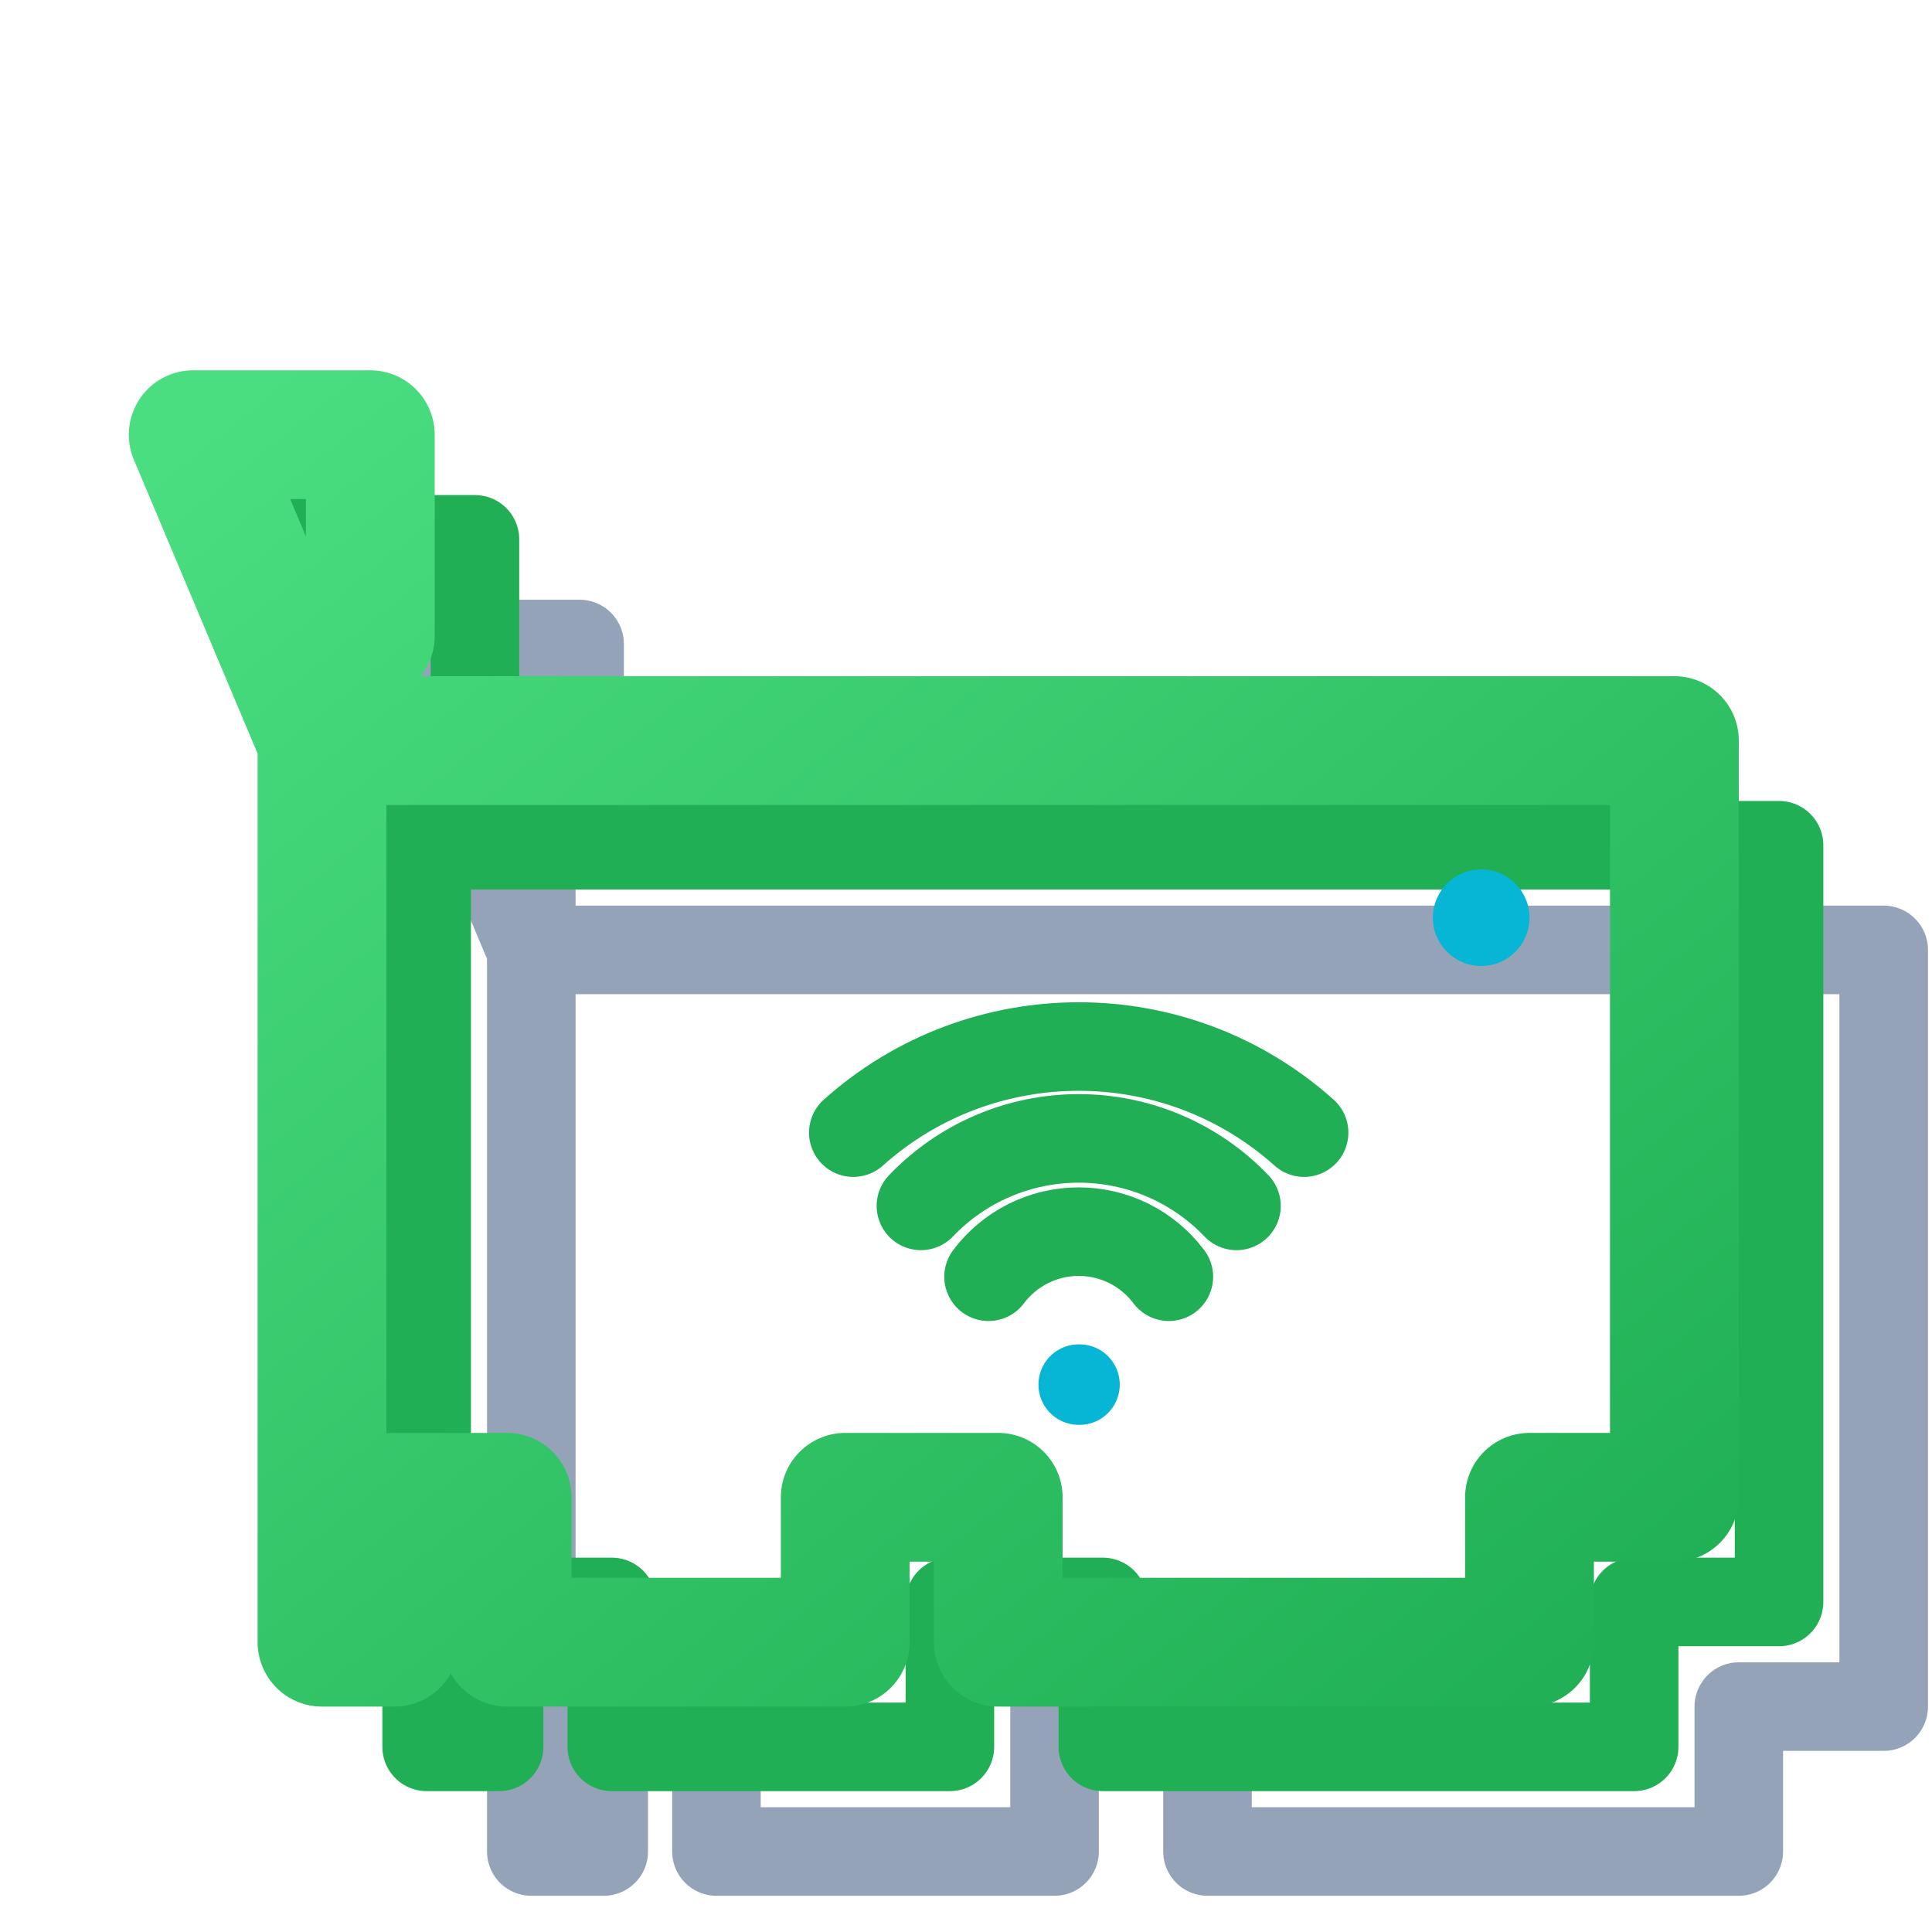
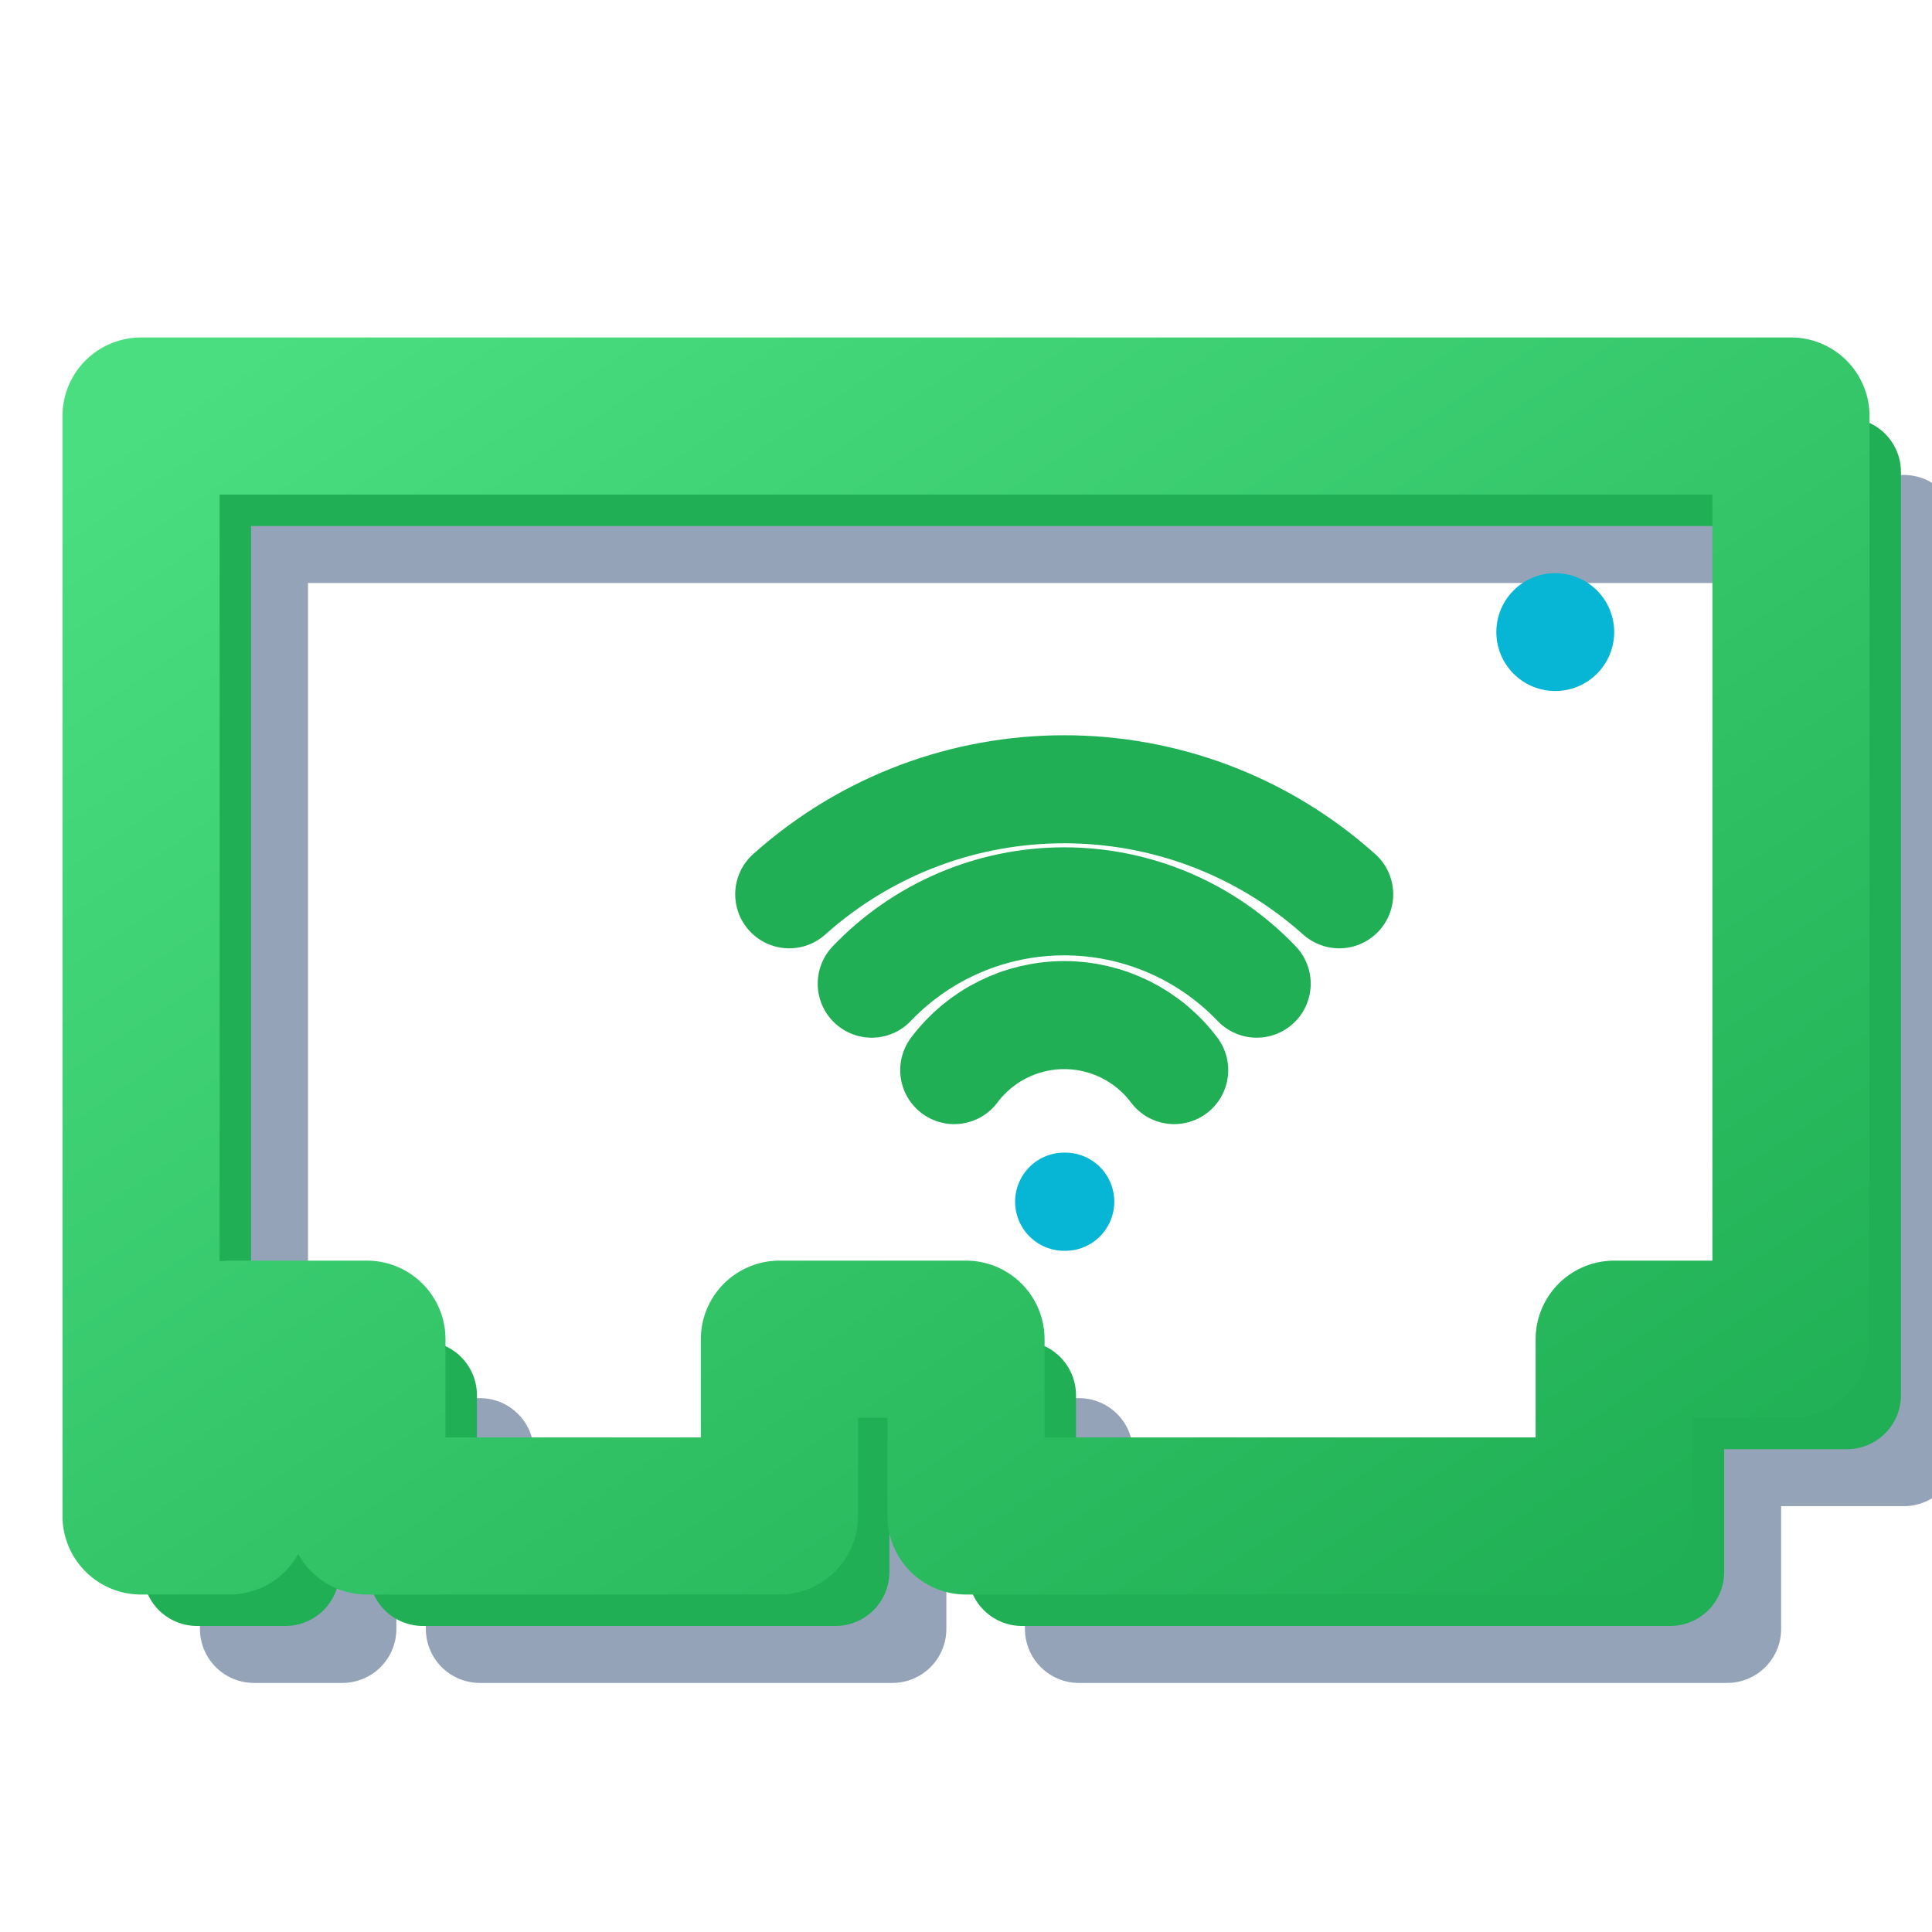
<svg xmlns="http://www.w3.org/2000/svg" viewBox="0 0 24 24" width="24" height="24" fill="none" stroke-linecap="round" stroke-linejoin="round" fill-opacity="0">
  <defs>
    <linearGradient id="ngnddiagg1networkadapters" x1="0" y1="0" x2="1" y2="1">
      <stop offset="0%" stop-color="#4ADE80" />
      <stop offset="100%" stop-color="#20AF54" />
    </linearGradient>
  </defs>
-   <g transform="translate(2.6 2.6)">
-     <path d="M2.4 5.4 H4.6 V7.9 H4 V9.2 H20.8 V18.6 H19 V20.4 H12.4 V18.6 H10.5 V20.4 H6.3 V18.6 H4.9 V20.4 H4 V9.2 Z" stroke="#94A3B8" stroke-width="1.1" />
+   <g transform="translate(-3.128 -6.056) scale(1.22)">
+     <g transform="translate(1.15 1.15)">
+       <path d="M4 9.2 H20.8 V18.6 H19 V20.4 H12.4 V18.6 H10.5 V20.4 H6.3 V18.6 H4.9 V20.4 H4 V9.2 Z" stroke="#94A3B8" stroke-width="1.1" />
+     </g>
+     <g transform="translate(0.57 0.57)">
+       <path d="M4 9.2 H20.8 V18.6 H19 V20.4 H12.4 V18.6 H10.5 V20.4 H6.3 V18.6 H4.9 V20.4 H4 V9.2 Z" stroke="#20AF54" stroke-width="1.1" />
+     </g>
+     <path d="M4 9.2 H20.8 V18.6 H19 V20.4 H12.4 V18.6 H10.5 V20.4 H6.3 V18.6 H4.9 V20.4 H4 V9.2 Z" stroke="url(#ngnddiagg1networkadapters)" stroke-width="1.6" />
+     <path d="M10.6 14.07 a4.2 4.2 0 0 1 5.6 0" stroke="#20AF54" stroke-width="1.1" />
+     <path d="M11.44 14.98 a2.71 2.71 0 0 1 3.92 0" stroke="#20AF54" stroke-width="1.1" />
+     <path d="M12.28 15.86 a1.4 1.4 0 0 1 2.24 0" stroke="#20AF54" stroke-width="1.1" />
+     <path d="M13.4 17.2 h.01" stroke="#06B6D4" stroke-width="1" />
+     <circle cx="18.4" cy="11.4" r="0.6" fill="#06B6D4" fill-opacity="1" />
  </g>
-   <g transform="translate(1.3 1.3)">
-     <path d="M2.4 5.4 H4.6 V7.9 H4 V9.2 H20.8 V18.6 H19 V20.4 H12.4 V18.6 H10.5 V20.4 H6.3 V18.6 H4.9 V20.4 H4 V9.2 Z" stroke="#20AF54" stroke-width="1.1" />
-   </g>
-   <path d="M2.4 5.4 H4.6 V7.9 H4 V9.2 H20.8 V18.6 H19 V20.4 H12.4 V18.6 H10.5 V20.4 H6.3 V18.6 H4.9 V20.4 H4 V9.2 Z" stroke="url(#ngnddiagg1networkadapters)" stroke-width="1.6" />
-   <path d="M10.6 14.07 a4.2 4.2 0 0 1 5.6 0" stroke="#20AF54" stroke-width="1.1" />
-   <path d="M11.44 14.98 a2.71 2.71 0 0 1 3.92 0" stroke="#20AF54" stroke-width="1.1" />
-   <path d="M12.28 15.86 a1.4 1.4 0 0 1 2.24 0" stroke="#20AF54" stroke-width="1.1" />
-   <path d="M13.4 17.2 h.01" stroke="#06B6D4" stroke-width="1" />
-   <circle cx="18.4" cy="11.4" r="0.6" fill="#06B6D4" fill-opacity="1" />
</svg>
